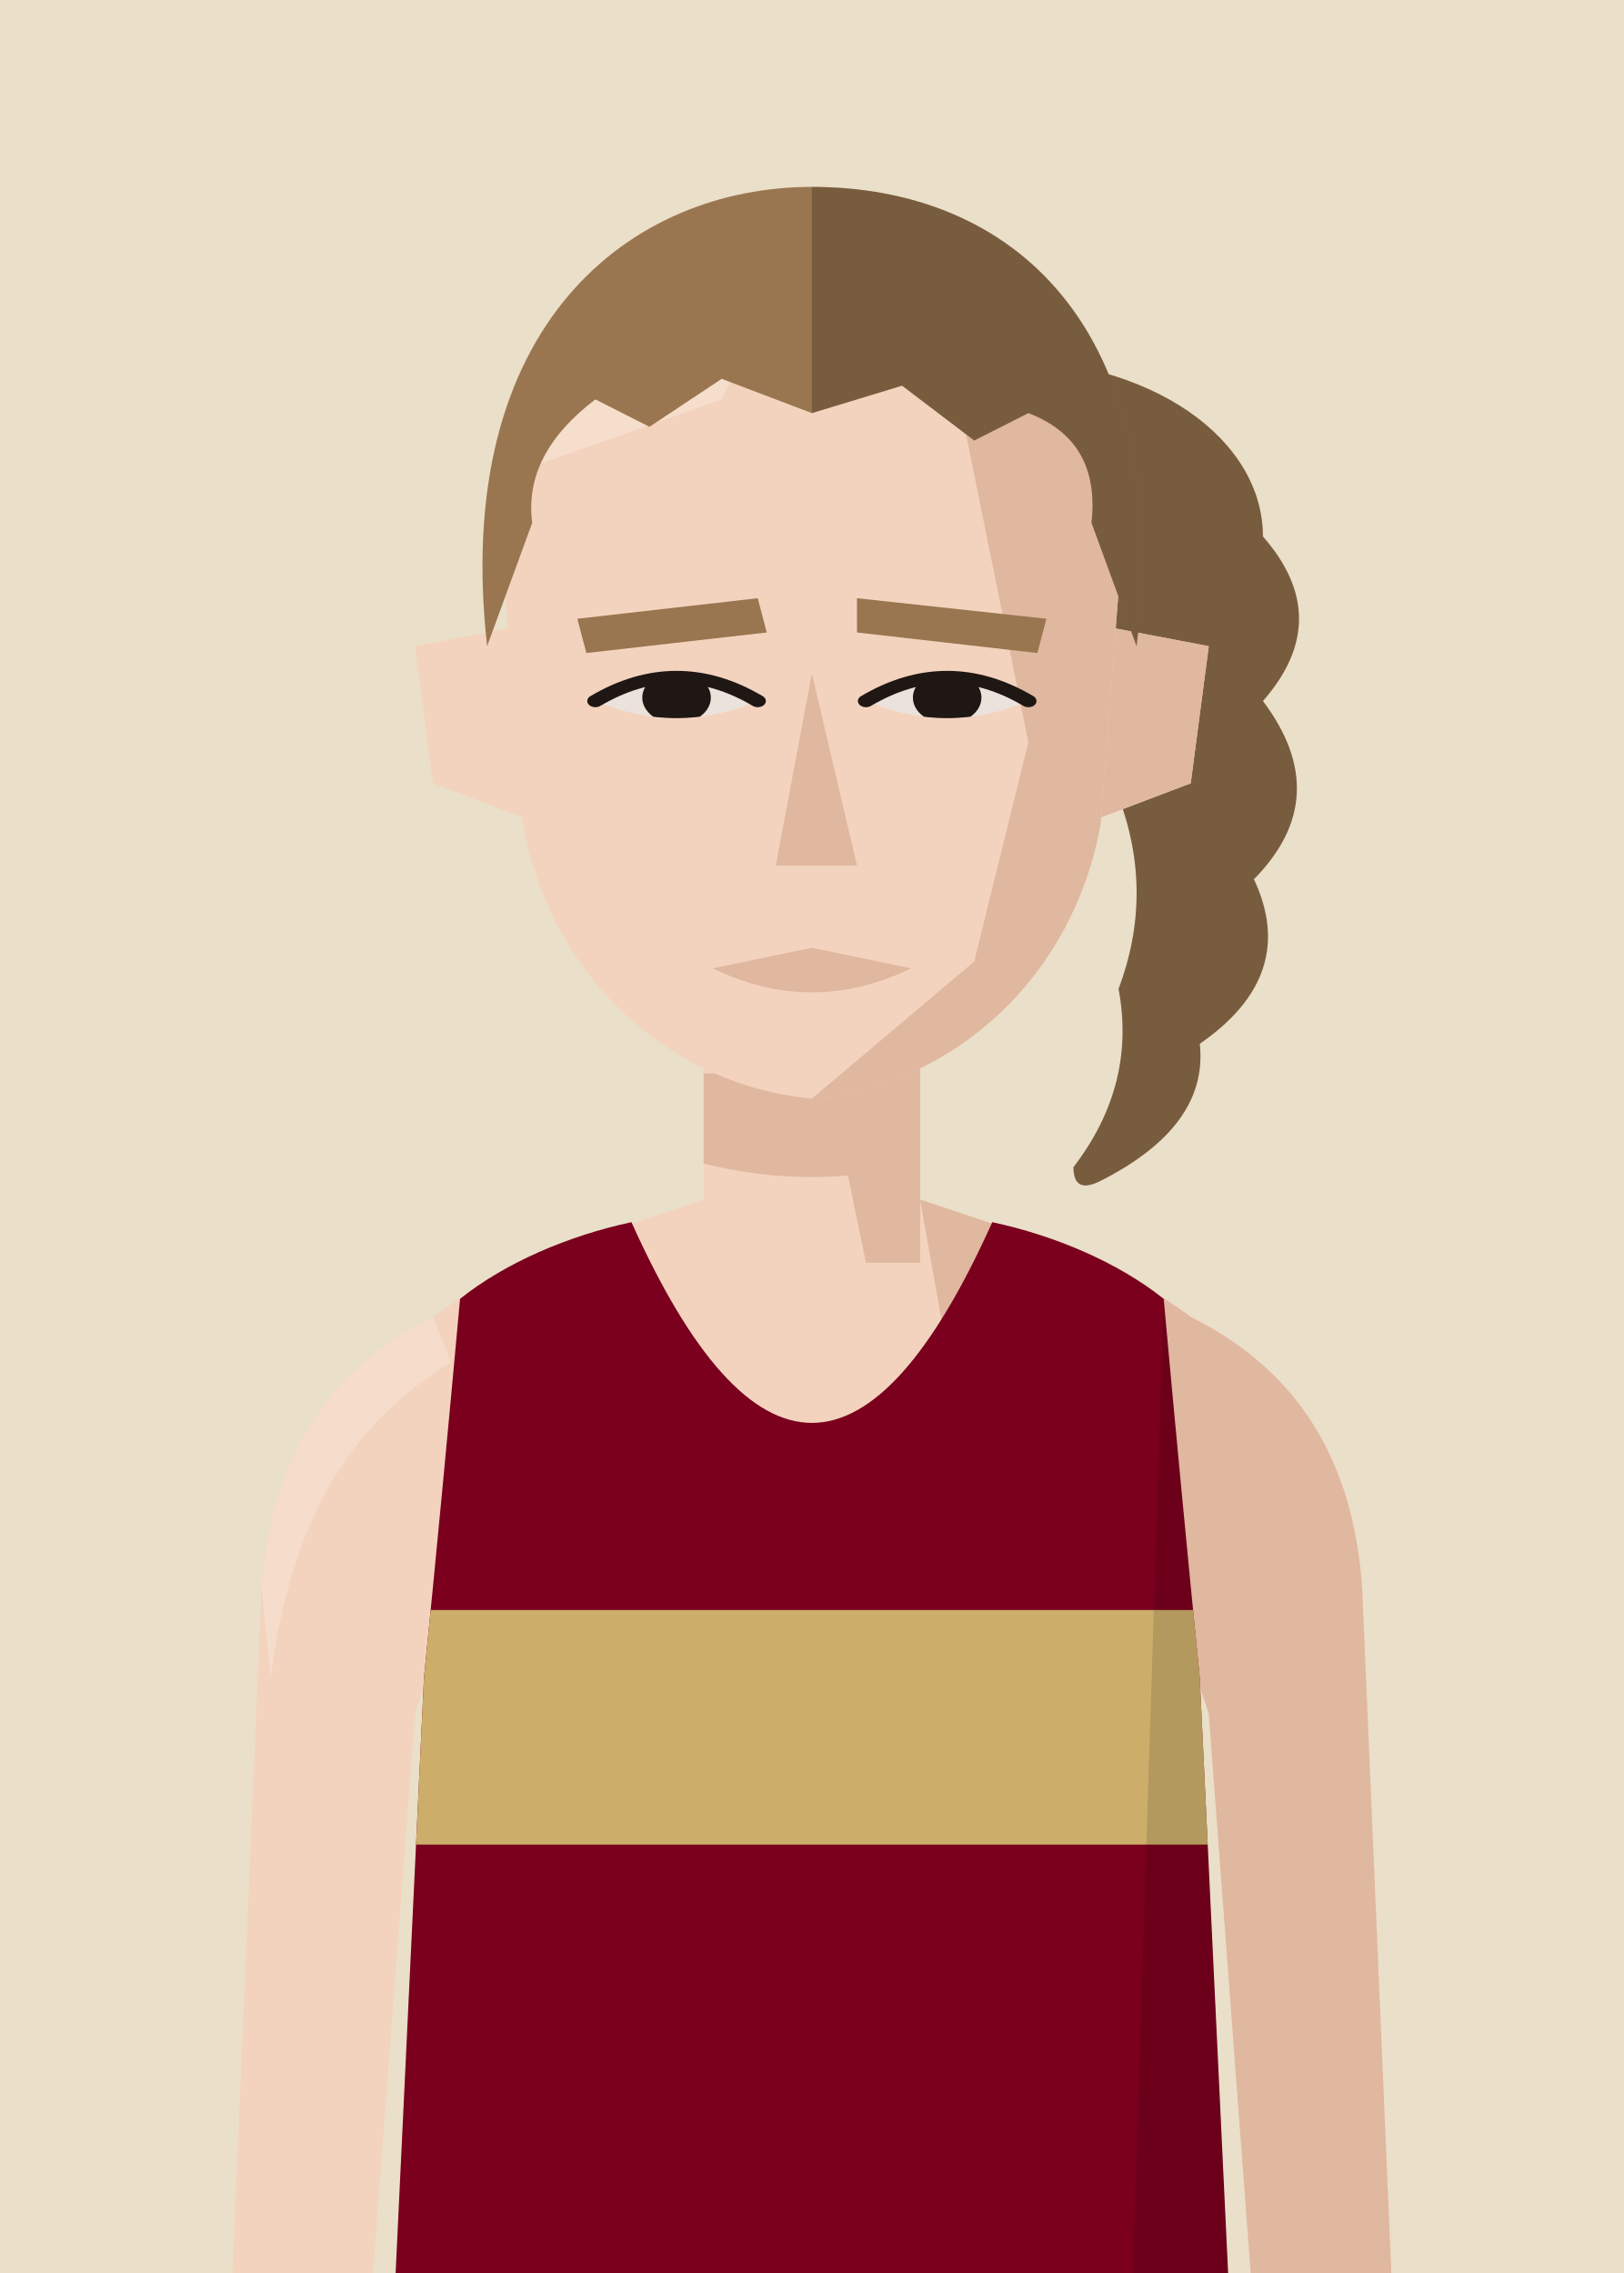
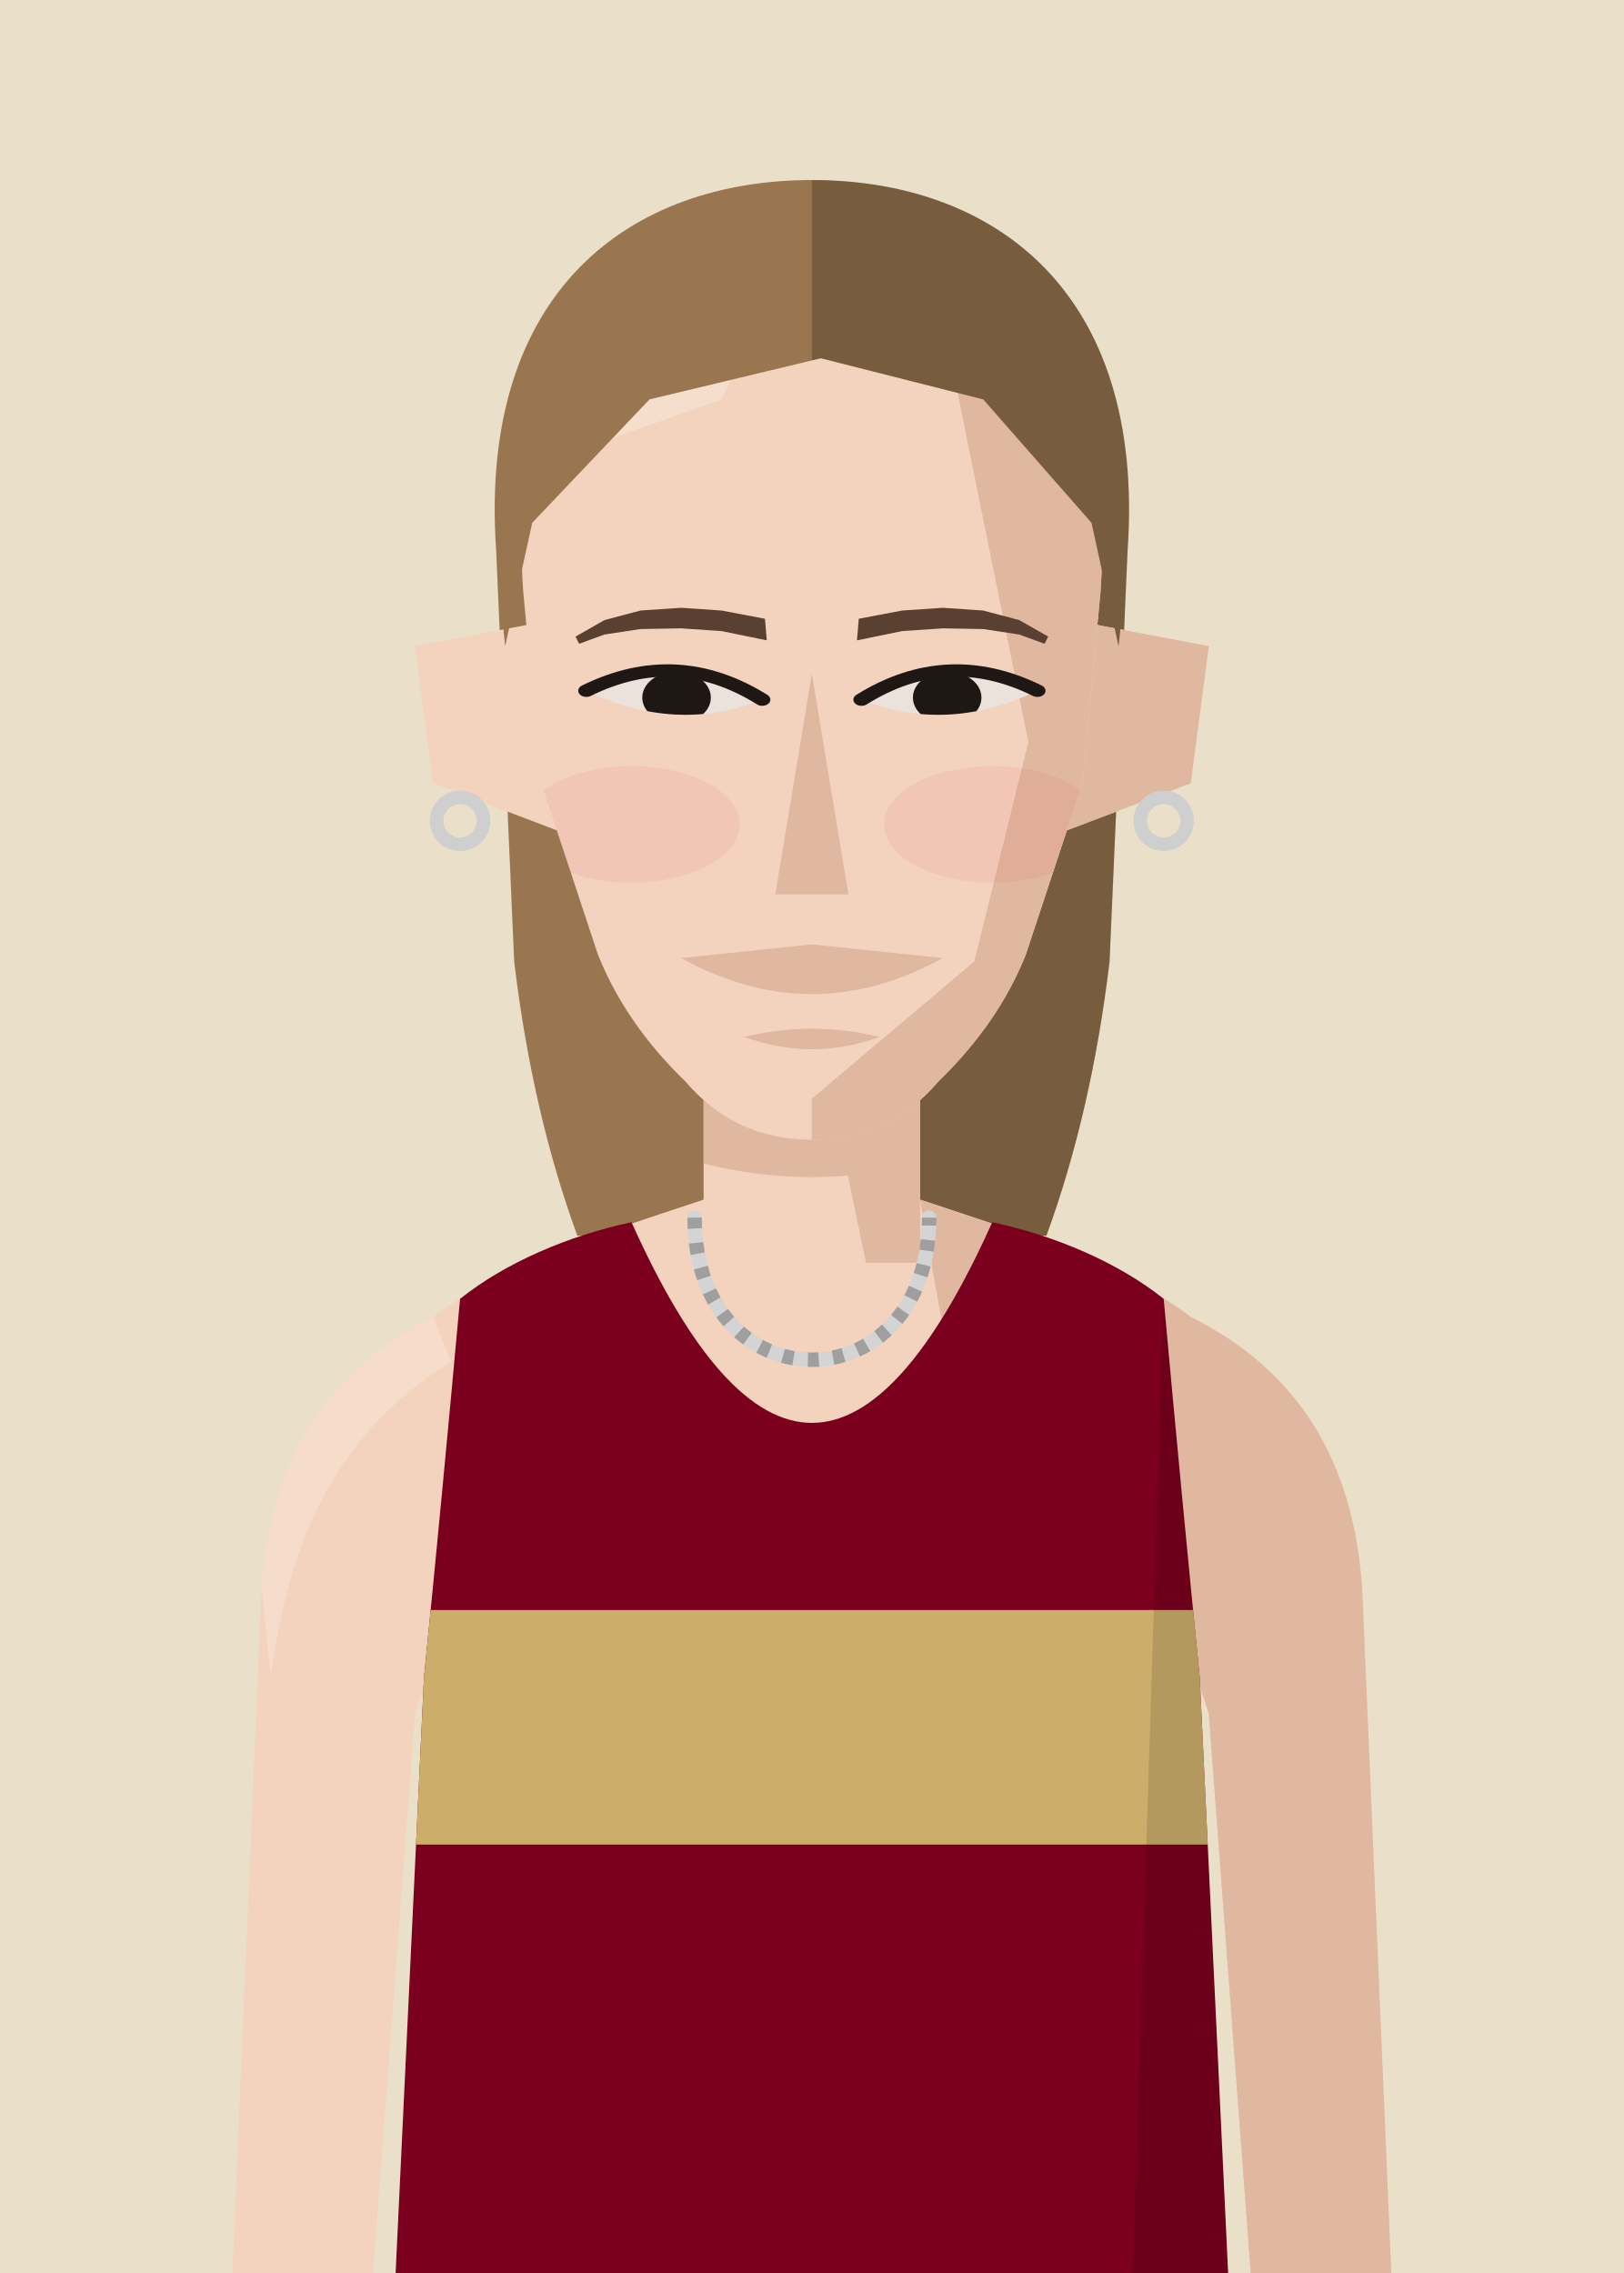
<svg xmlns="http://www.w3.org/2000/svg" viewBox="10 20 180 252">
  <defs>
    <clipPath id="vf">
      <path d="M53,330 L57,246 Q59,226 61,204 C66,200 73,197 80,195.5 Q100,240 120,195.5 C127,197 134,200 139,204 Q141,226 143,246 L147,330 Z" />
    </clipPath>
    <clipPath id="hf">
-       <path d="M66,96 C64,58 80,40 100,40 C120,40 136,58 134,96 L132,130 C129,152 116,168 100,170 C84,168 71,152 68,130 Z" />
+       <path d="M68,96 C66,58 81,40 100,40 C119,40 134,58 132,96 L130,124 L123.712,149 Q120.68,159 114.022,167.5 Q108.5,176 100,176 Q91.5,176 85.978,167.5 Q79.32,159 76.288,149 L70,124 Z" />
    </clipPath>
    <clipPath id="rf">
      <rect x="100" y="0" width="100" height="300" />
    </clipPath>
    <clipPath id="ef">
-       <path d="M76,112 Q85,105 94,112 Q85,117 76,112 Z" />
-       <path d="M106,112 Q115,105 124,112 Q115,117 106,112 Z" />
+       <path d="M75,110.5 Q85,104 94.5,111.8 Q85,116.8 75,110.5 Z" />
+       <path d="M105.5,111.8 Q115,104 125,110.5 Q115,116.8 105.5,111.8 Z" />
    </clipPath>
    <clipPath id="cf">
      <rect x="0" y="92" width="200" height="300" />
    </clipPath>
  </defs>
  <rect width="200" height="280" fill="#EADFC8" />
  <g transform="translate(0,-40)">
    <g transform="translate(0,83) scale(1,0.76) translate(0,-40)" fill="#9A7650">
-       <path d="M120,62 C138,62 150,74 150,88 Q158,100 150,112 Q158,126 149,138 Q154,152 143,162 Q144,174 132,182 Q129,184 129,180 Q136,168 134,154 Q138,140 134,126 Q137,112 132,100 Q130,84 120,72 Z" />
+       <path d="M65,90 C63,52 80,36 100,36 C120,36 137,52 135,90 L133,150 Q131,172 126,190 L74,190 Q69,172 67,150 Z" />
      <g clip-path="url(#rf)" fill="#000" opacity=".22">
-         <path d="M120,62 C138,62 150,74 150,88 Q158,100 150,112 Q158,126 149,138 Q154,152 143,162 Q144,174 132,182 Q129,184 129,180 Q136,168 134,154 Q138,140 134,126 Q137,112 132,100 Q130,84 120,72 Z" />
+         <path d="M65,90 C63,52 80,36 100,36 C120,36 137,52 135,90 L133,150 Q131,172 126,190 L74,190 Q69,172 67,150 Z" />
      </g>
    </g>
    <rect x="88" y="171" width="24" height="37" fill="#F3D3BE" />
    <path d="M88,193 C76,197 66,200 58,206 C46,212 40,222 39,236 L35,330 L50,330 L56,250 Q59,240 64,238 L136,238 Q141,240 144,250 L150,330 L165,330 L161,236 C160,222 154,212 142,206 C134,200 124,197 112,193" fill="#F3D3BE" />
    <g fill="#E0B79F">
      <path d="M112,193 C124,197 134,200 142,206 C154,212 160,222 161,236 L165,330 L150,330 L144,250 Q141,240 136,238 L120,238 Z" />
      <path d="M58,206 C46,212 40,222 39,236 L40,246 C42,231 47,219 60,211 Z" fill="#F8E2D3" opacity=".6" />
      <polygon points="100,171 112,171 112,200 106,200" />
      <path d="M88,179 L112,179 L112,189 Q100,192 88,189 Z" />
    </g>
    <g transform="translate(0,83) scale(1,0.76) translate(0,-40)">
      <g fill="#F3D3BE">
        <path d="M72,100 L56,104 L58,124 L74,132 Z" />
        <path d="M128,100 L144,104 L142,124 L126,132 Z" />
        <path d="M128,100 L144,104 L142,124 L126,132 Z" fill="#E0B79F" />
-         <path d="M66,96 C64,58 80,40 100,40 C120,40 136,58 134,96 L132,130 C129,152 116,168 100,170 C84,168 71,152 68,130 Z" />
+         <path d="M68,96 C66,58 81,40 100,40 C119,40 134,58 132,96 L130,124 L123.712,149 Q120.68,159 114.022,167.5 Q108.5,176 100,176 Q91.5,176 85.978,167.5 Q79.32,159 76.288,149 L70,124 Z" />
      </g>
      <g clip-path="url(#hf)">
        <polygon points="112,40 140,40 140,180 100,180 100,170 118,150 124,118 120,92" fill="#E0B79F" />
        <polygon points="60,40 100,40 90,68 60,82" fill="#F8E2D3" opacity=".7" />
      </g>
-       <g fill="#9A7650">
-         <polygon points="74,100 94,97 95,102 75,105" />
-         <polygon points="105,97 126,100 125,105 105,102" />
+       <g fill="#5A4030">
+         <polygon points="73.8,102.6 77,100.2 81,98.8 85.5,98.4 90,98.8 94.8,100 95,103.15 90,101.8 85.5,101.4 81,101.5 77,102.3 74.2,103.65" />
+         <polygon points="126.2,102.6 123,100.2 119,98.8 114.5,98.4 110,98.8 105.2,100 105,103.15 110,101.8 114.5,101.4 119,101.5 123,102.3 125.8,103.65" />
      </g>
      <g fill="#EBE2DB">
-         <path d="M76,112 Q85,105 94,112 Q85,117 76,112 Z" />
-         <path d="M106,112 Q115,105 124,112 Q115,117 106,112 Z" />
+         <path d="M75,110.5 Q85,104 94.5,111.8 Q85,116.8 75,110.5 Z" />
+         <path d="M105.5,111.8 Q115,104 125,110.5 Q115,116.8 105.5,111.8 Z" />
      </g>
      <g clip-path="url(#ef)" fill="#1E1714">
        <circle cx="85" cy="111.5" r="3.8" />
        <circle cx="115" cy="111.5" r="3.8" />
      </g>
      <g fill="none" stroke="#1E1714" stroke-width="1.8" stroke-linecap="round">
-         <path d="M76,112 Q85,105 94,112" />
-         <path d="M106,112 Q115,105 124,112" />
+         <path d="M75,110.5 Q85,104 94.5,111.8" />
+         <path d="M105.5,111.8 Q115,104 125,110.5" />
      </g>
-       <polygon points="100,108 105,136 96,136" fill="#E0B79F" />
-       <path d="M89,151 L100,148 L111,151 Q100,158 89,151 Z" fill="#E0B79F" />
+       <path d="M92.5,161 Q100,158.6 107.5,161 Q100,164.6 92.5,161 Z" fill="#E0B79F" />
+       <polygon points="100,108 104.05,140.2 95.95,140.2" fill="#E0B79F" />
+       <path d="M85.5,149.5 L100,147.5 L114.5,149.5 Q100,160 85.5,149.5 Z" fill="#E0B79F" />
      <g fill="#9A7650">
-         <path d="M64,104 C60,57 80,37 100,37 C122,37 140,57 136,104 L131,86 Q132,74 124,70 L118,74 L110,66 L100,70 L90,65 L82,72 L76,68 Q68,76 69,86 Z" />
+         <path d="M66,104 C62,58 81,37 100,37 C120,37 138,58 134,104 L131,86 L119,68 L101,62 L82,68 L69,86 Z" />
        <g clip-path="url(#rf)" fill="#000" opacity=".22">
-           <path d="M64,104 C60,57 80,37 100,37 C122,37 140,57 136,104 L131,86 Q132,74 124,70 L118,74 L110,66 L100,70 L90,65 L82,72 L76,68 Q68,76 69,86 Z" />
+           <path d="M66,104 C62,58 81,37 100,37 C120,37 138,58 134,104 L131,86 L119,68 L101,62 L82,68 L69,86 Z" />
        </g>
+       </g>
+       <g fill="#E0505A" opacity=".1" clip-path="url(#hf)">
+         <ellipse cx="80" cy="130" rx="12" ry="8.5" />
+         <ellipse cx="120" cy="130" rx="12" ry="8.5" />
      </g>
    </g>
    <g clip-path="url(#vf)">
      <path d="M53,330 L57,246 Q59,226 61,204 C66,200 73,197 80,195.5 Q100,240 120,195.5 C127,197 134,200 139,204 Q141,226 143,246 L147,330 Z" fill="#7A001D" />
      <g transform="matrix(6.2857 0 0 6.5 37.14 193)">
        <rect x="0" y="7" width="20" height="4" fill="#CCAD6A" />
      </g>
      <path d="M139,204 Q141,226 143,246 L147,330 L135,330 Z" fill="#000" opacity="0.12" />
    </g>
+     <path d="M87,195 C87,216 113,216 113,195" fill="none" stroke="#D4D4D4" stroke-width="1.6" stroke-linecap="round" />
+     <path d="M87,195 C87,216 113,216 113,195" fill="none" stroke="#000" stroke-opacity=".25" stroke-width="1.6" stroke-dasharray="1.2 1.6" />
+   </g>
+   <g fill="none" stroke="#CFCFCF" stroke-width="1.5">
+     <circle cx="61" cy="111" r="2.6" />
+     <circle cx="139" cy="111" r="2.6" />
  </g>
</svg>
